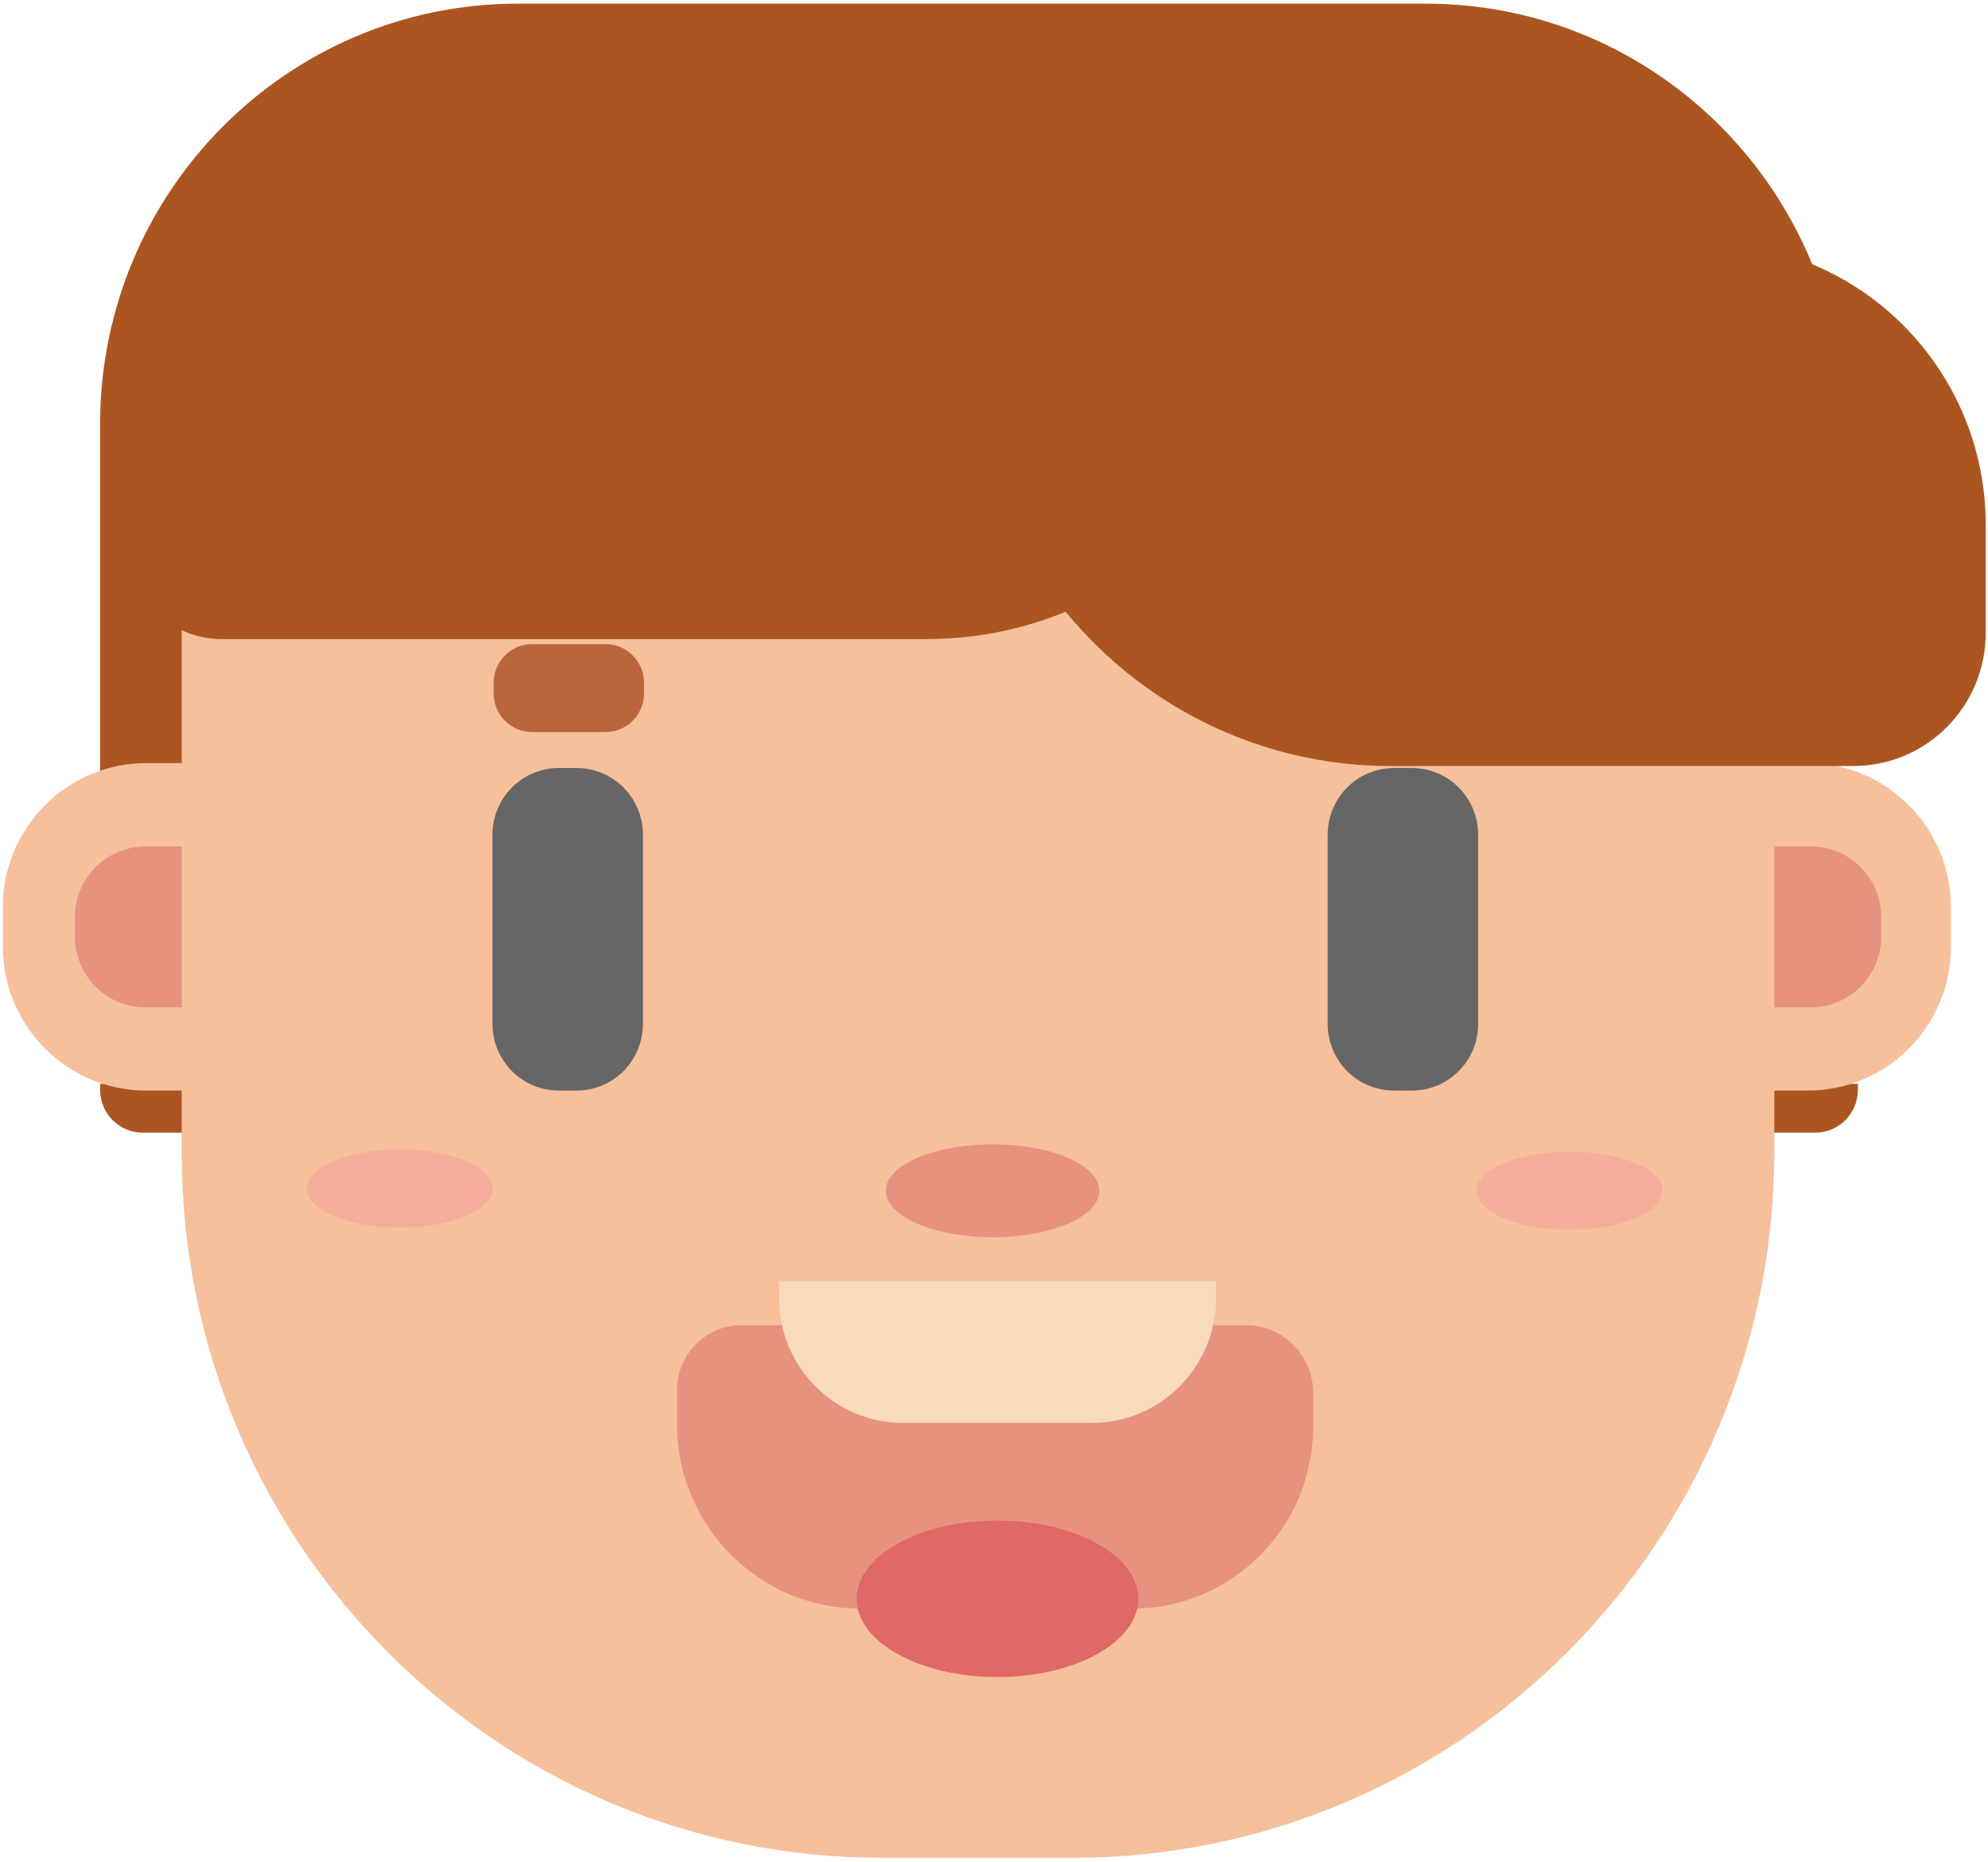
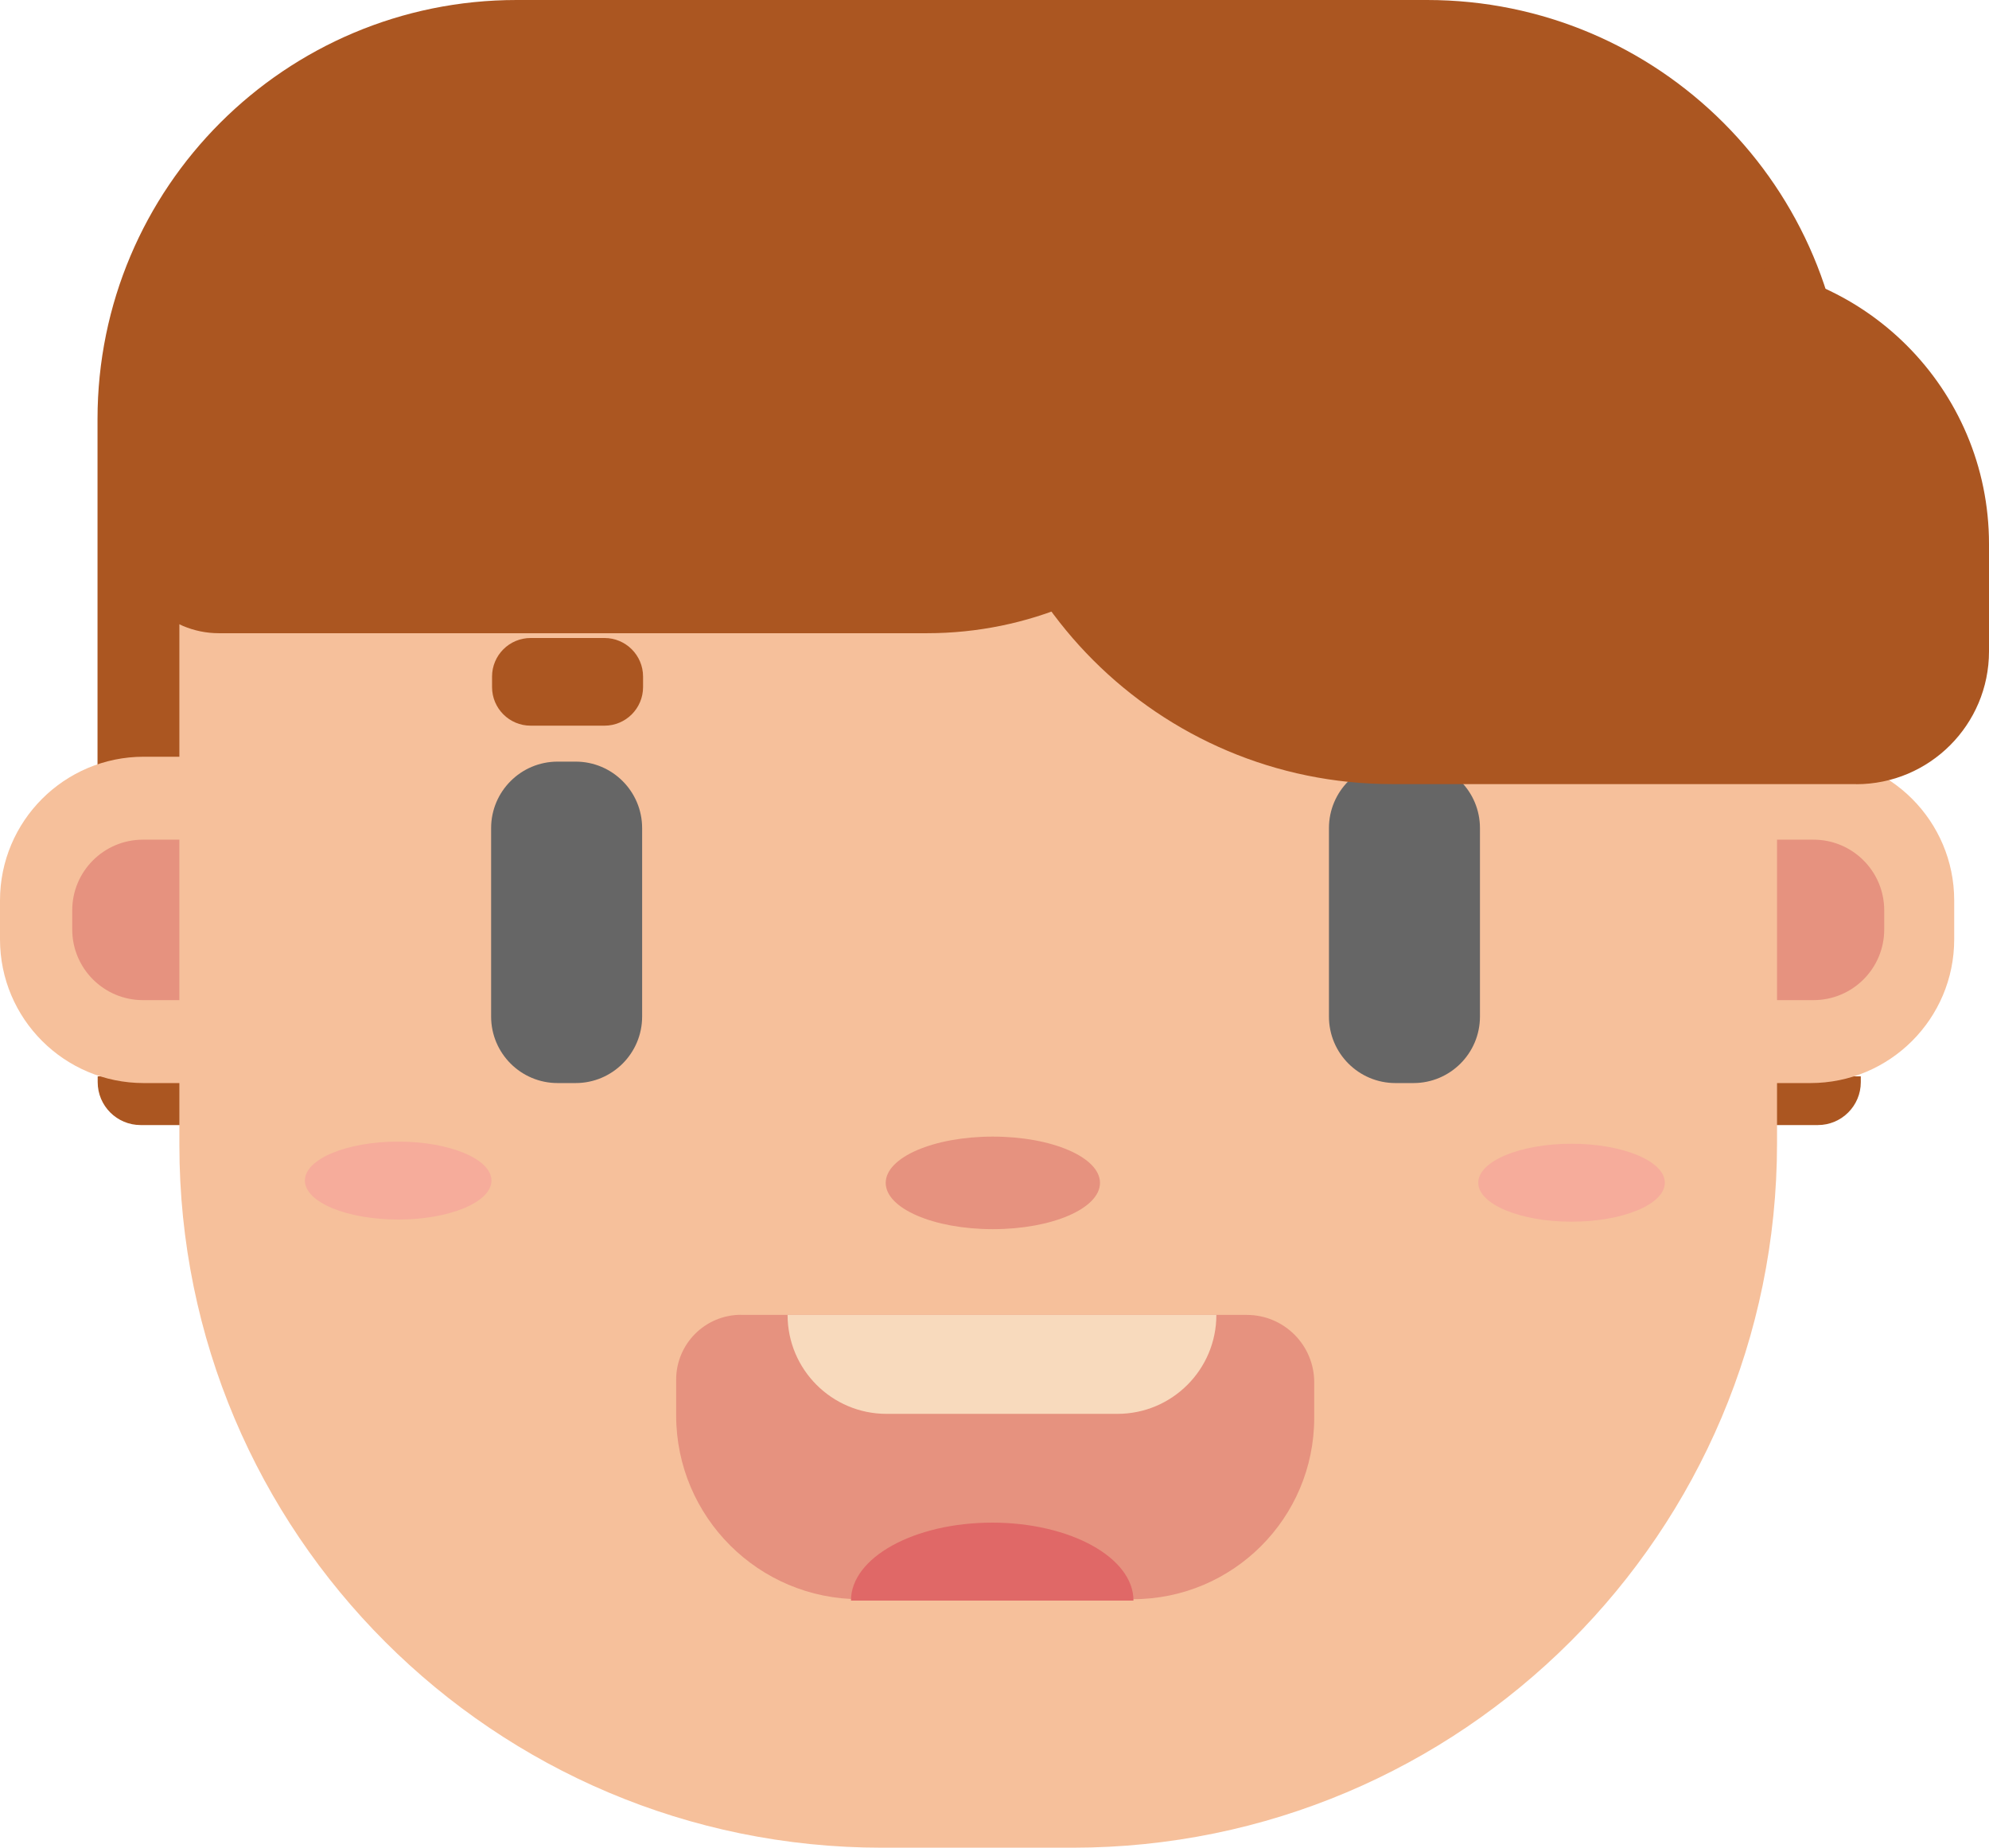
- <svg xmlns="http://www.w3.org/2000/svg" width="489" height="458" viewBox="0 0 489 458" fill="none">
-   <path d="M434.309 278.67H446.481C452.305 278.67 457.001 273.942 457.001 268.08V266.643H434.309V278.67Z" fill="#AB5621" />
-   <path d="M47.316 278.67H35.143C29.319 278.67 24.623 273.942 24.623 268.08V266.643H47.316V278.67Z" fill="#AB5621" />
-   <path d="M386.808 194.51H24.623V104.378C24.623 47.227 70.648 0.894 127.417 0.894H350.665C407.434 0.894 453.459 47.227 453.459 104.378V127.45C453.421 164.479 423.59 194.51 386.808 194.51Z" fill="#AB5621" />
-   <path d="M444.674 268.303H35.939C16.477 268.303 0.697 252.417 0.697 232.825V223.218C0.697 203.625 16.477 187.74 35.939 187.74H444.637C464.099 187.74 479.879 203.625 479.879 223.218V232.825C479.916 252.417 464.136 268.303 444.674 268.303Z" fill="#F6C09B" />
-   <path d="M445.421 247.841H35.746C26.165 247.841 18.426 240.012 18.426 230.405V225.677C18.426 216.032 26.203 208.241 35.746 208.241H445.421C455.001 208.241 462.741 216.07 462.741 225.677V230.405C462.741 240.012 455.001 247.841 445.421 247.841Z" fill="#E6927F" />
-   <path d="M263.691 457.081H217.028C121.86 457.081 44.69 379.392 44.69 283.587V119.926C44.69 94.282 65.316 73.518 90.789 73.518H390.343C415.816 73.518 436.443 94.282 436.443 119.926V283.133C436.48 379.203 359.121 457.081 263.691 457.081Z" fill="#F6C09B" />
-   <path d="M141.838 268.305H137.443C128.425 268.305 121.137 260.968 121.137 251.89V205.368C121.137 196.29 128.425 188.953 137.443 188.953H141.838C150.855 188.953 158.144 196.29 158.144 205.368V251.89C158.144 260.968 150.855 268.305 141.838 268.305Z" fill="#666666" />
-   <path d="M278.485 395.767H211.646C186.737 395.767 166.523 375.418 166.523 350.341V342.02C166.523 333.169 173.662 326.021 182.416 326.021H306.475C315.605 326.021 323.007 333.472 323.007 342.663V350.984C323.007 375.721 303.056 395.767 278.485 395.767Z" fill="#E6927F" />
-   <path d="M268.61 350.074H222.135C205.265 350.074 191.627 336.307 191.627 319.362V315.201H299.118V319.362C299.118 336.307 285.442 350.074 268.61 350.074Z" fill="#F8DABD" />
-   <path d="M245.347 412.595C264.479 412.595 279.988 403.976 279.988 393.343C279.988 382.711 264.479 374.091 245.347 374.091C226.216 374.091 210.707 382.711 210.707 393.343C210.707 403.976 226.216 412.595 245.347 412.595Z" fill="#E06867" />
-   <path d="M244.151 304.386C258.655 304.386 270.413 299.271 270.413 292.963C270.413 286.655 258.655 281.541 244.151 281.541C229.647 281.541 217.889 286.655 217.889 292.963C217.889 299.271 229.647 304.386 244.151 304.386Z" fill="#E6927F" />
-   <path d="M347.282 268.305H342.886C333.869 268.305 326.58 260.968 326.58 251.89V205.368C326.58 196.29 333.869 188.953 342.886 188.953H347.282C356.299 188.953 363.588 196.29 363.588 205.368V251.89C363.625 260.968 356.299 268.305 347.282 268.305Z" fill="#666666" />
-   <path d="M386.1 302.536C398.736 302.536 408.981 298.235 408.981 292.929C408.981 287.623 398.736 283.322 386.1 283.322C373.463 283.322 363.219 287.623 363.219 292.929C363.219 298.235 373.463 302.536 386.1 302.536Z" fill="#F6AC9B" />
-   <path d="M98.334 302.005C110.971 302.005 121.215 297.704 121.215 292.398C121.215 287.092 110.971 282.791 98.334 282.791C85.697 282.791 75.453 287.092 75.453 292.398C75.453 297.704 85.697 302.005 98.334 302.005Z" fill="#F6AC9B" />
-   <path d="M148.956 180.103H130.884C125.662 180.103 121.416 175.829 121.416 170.572V168C121.416 162.743 125.662 158.469 130.884 158.469H148.956C154.178 158.469 158.423 162.743 158.423 168V170.572C158.423 175.829 154.178 180.103 148.956 180.103Z" fill="#BB663A" />
-   <path d="M227.958 157.219H54.38C41.906 157.219 31.762 147.045 31.762 134.45V111.416C31.762 79.569 57.385 53.773 89.02 53.773H318.429V66.104C318.466 116.446 277.927 157.219 227.958 157.219Z" fill="#AB5621" />
-   <path d="M342.106 188.463H455.871C473.867 188.463 488.445 173.788 488.445 155.671V129.157C488.445 90.88 457.599 59.827 419.577 59.827H247.352C242.43 59.827 238.447 63.836 238.447 68.791V84.109C238.447 141.752 284.847 188.463 342.106 188.463Z" fill="#AB5621" />
+ <svg xmlns="http://www.w3.org/2000/svg" viewBox="0 0 361.82 336.15">
+   <defs>
+     <style>.cls-1{fill:#ab5621;}.cls-2{fill:#f6c09b;}.cls-3{fill:#e6927f;}.cls-4{fill:#666;}.cls-5{fill:#f8dabd;}.cls-6{fill:#f6ac9b;}.cls-7{fill:#e06867;}</style>
+   </defs>
+   <g id="Layer_2" data-name="Layer 2">
+     <g id="Layer_1-2" data-name="Layer 1">
+       <path class="cls-1" d="M329.47,195.82h9a0,0,0,0,1,0,0v8.86a0,0,0,0,1,0,0H321.66a0,0,0,0,1,0,0v-1.06A7.81,7.81,0,0,1,329.47,195.82Z" transform="translate(660.16 400.5) rotate(180)" />
+       <path class="cls-1" d="M17.74,195.82H34.58a0,0,0,0,1,0,0v8.86a0,0,0,0,1,0,0h-9a7.81,7.81,0,0,1-7.81-7.81v-1.06A0,0,0,0,1,17.74,195.82Z" />
+       <path class="cls-1" d="M94,0H259.6a76.24,76.24,0,0,1,76.24,76.24v17a49.42,49.42,0,0,1-49.42,49.42H17.74a0,0,0,0,1,0,0V76.24A76.24,76.24,0,0,1,94,0Z" />
+       <rect class="cls-2" y="137.67" width="355.49" height="59.37" rx="26.15" />
+       <rect class="cls-3" x="13.14" y="152.76" width="329.62" height="29.19" rx="12.86" />
+       <path class="cls-2" d="M66.84,53.49H289.06A34.21,34.21,0,0,1,323.26,87.7V208A128.18,128.18,0,0,1,195.09,336.15H160.48A127.84,127.84,0,0,1,32.63,208.31V87.7A34.21,34.21,0,0,1,66.84,53.49Z" />
+       <rect class="cls-4" x="89.34" y="138.56" width="27.47" height="58.48" rx="12.1" />
+       <path class="cls-3" d="M134.81,239.22h92a12.26,12.26,0,0,1,12.26,12.26v6.46a33,33,0,0,1-33,33H156.48A33.47,33.47,0,0,1,123,257.49V251a11.8,11.8,0,0,1,11.8-11.8Z" />
+       <path class="cls-5" d="M203.27,257.22h-42a18,18,0,0,1-18-18h78A18,18,0,0,1,203.27,257.22Z" />
+       <ellipse class="cls-3" cx="180.61" cy="215.2" rx="19.49" ry="8.42" />
+       <rect class="cls-4" x="241.75" y="138.56" width="27.47" height="58.48" rx="12.1" />
+       <ellipse class="cls-6" cx="285.88" cy="215.17" rx="16.97" ry="7.09" />
+       <ellipse class="cls-6" cx="72.43" cy="214.78" rx="16.97" ry="7.09" />
+       <rect class="cls-1" x="89.51" y="116.07" width="27.47" height="15.95" rx="7.02" />
+       <path class="cls-1" d="M65.53,39H235.72a0,0,0,0,1,0,0v9.07a67.13,67.13,0,0,1-67.13,67.13H39.83A16.77,16.77,0,0,1,23.06,98.42v-17A42.47,42.47,0,0,1,65.53,39Z" />
+       <path class="cls-1" d="M200.52,47.85h84.39a76.9,76.9,0,0,1,76.9,76.9V136a6.62,6.62,0,0,1-6.62,6.62H227.43a51.08,51.08,0,0,1-51.08-51.08V72a24.17,24.17,0,0,1,24.17-24.17Z" transform="translate(538.17 190.5) rotate(-180)" />
+       <path class="cls-7" d="M154.8,291.19c0-7.83,11.5-14.18,25.69-14.18s25.7,6.35,25.7,14.18" />
+     </g>
+   </g>
</svg>
